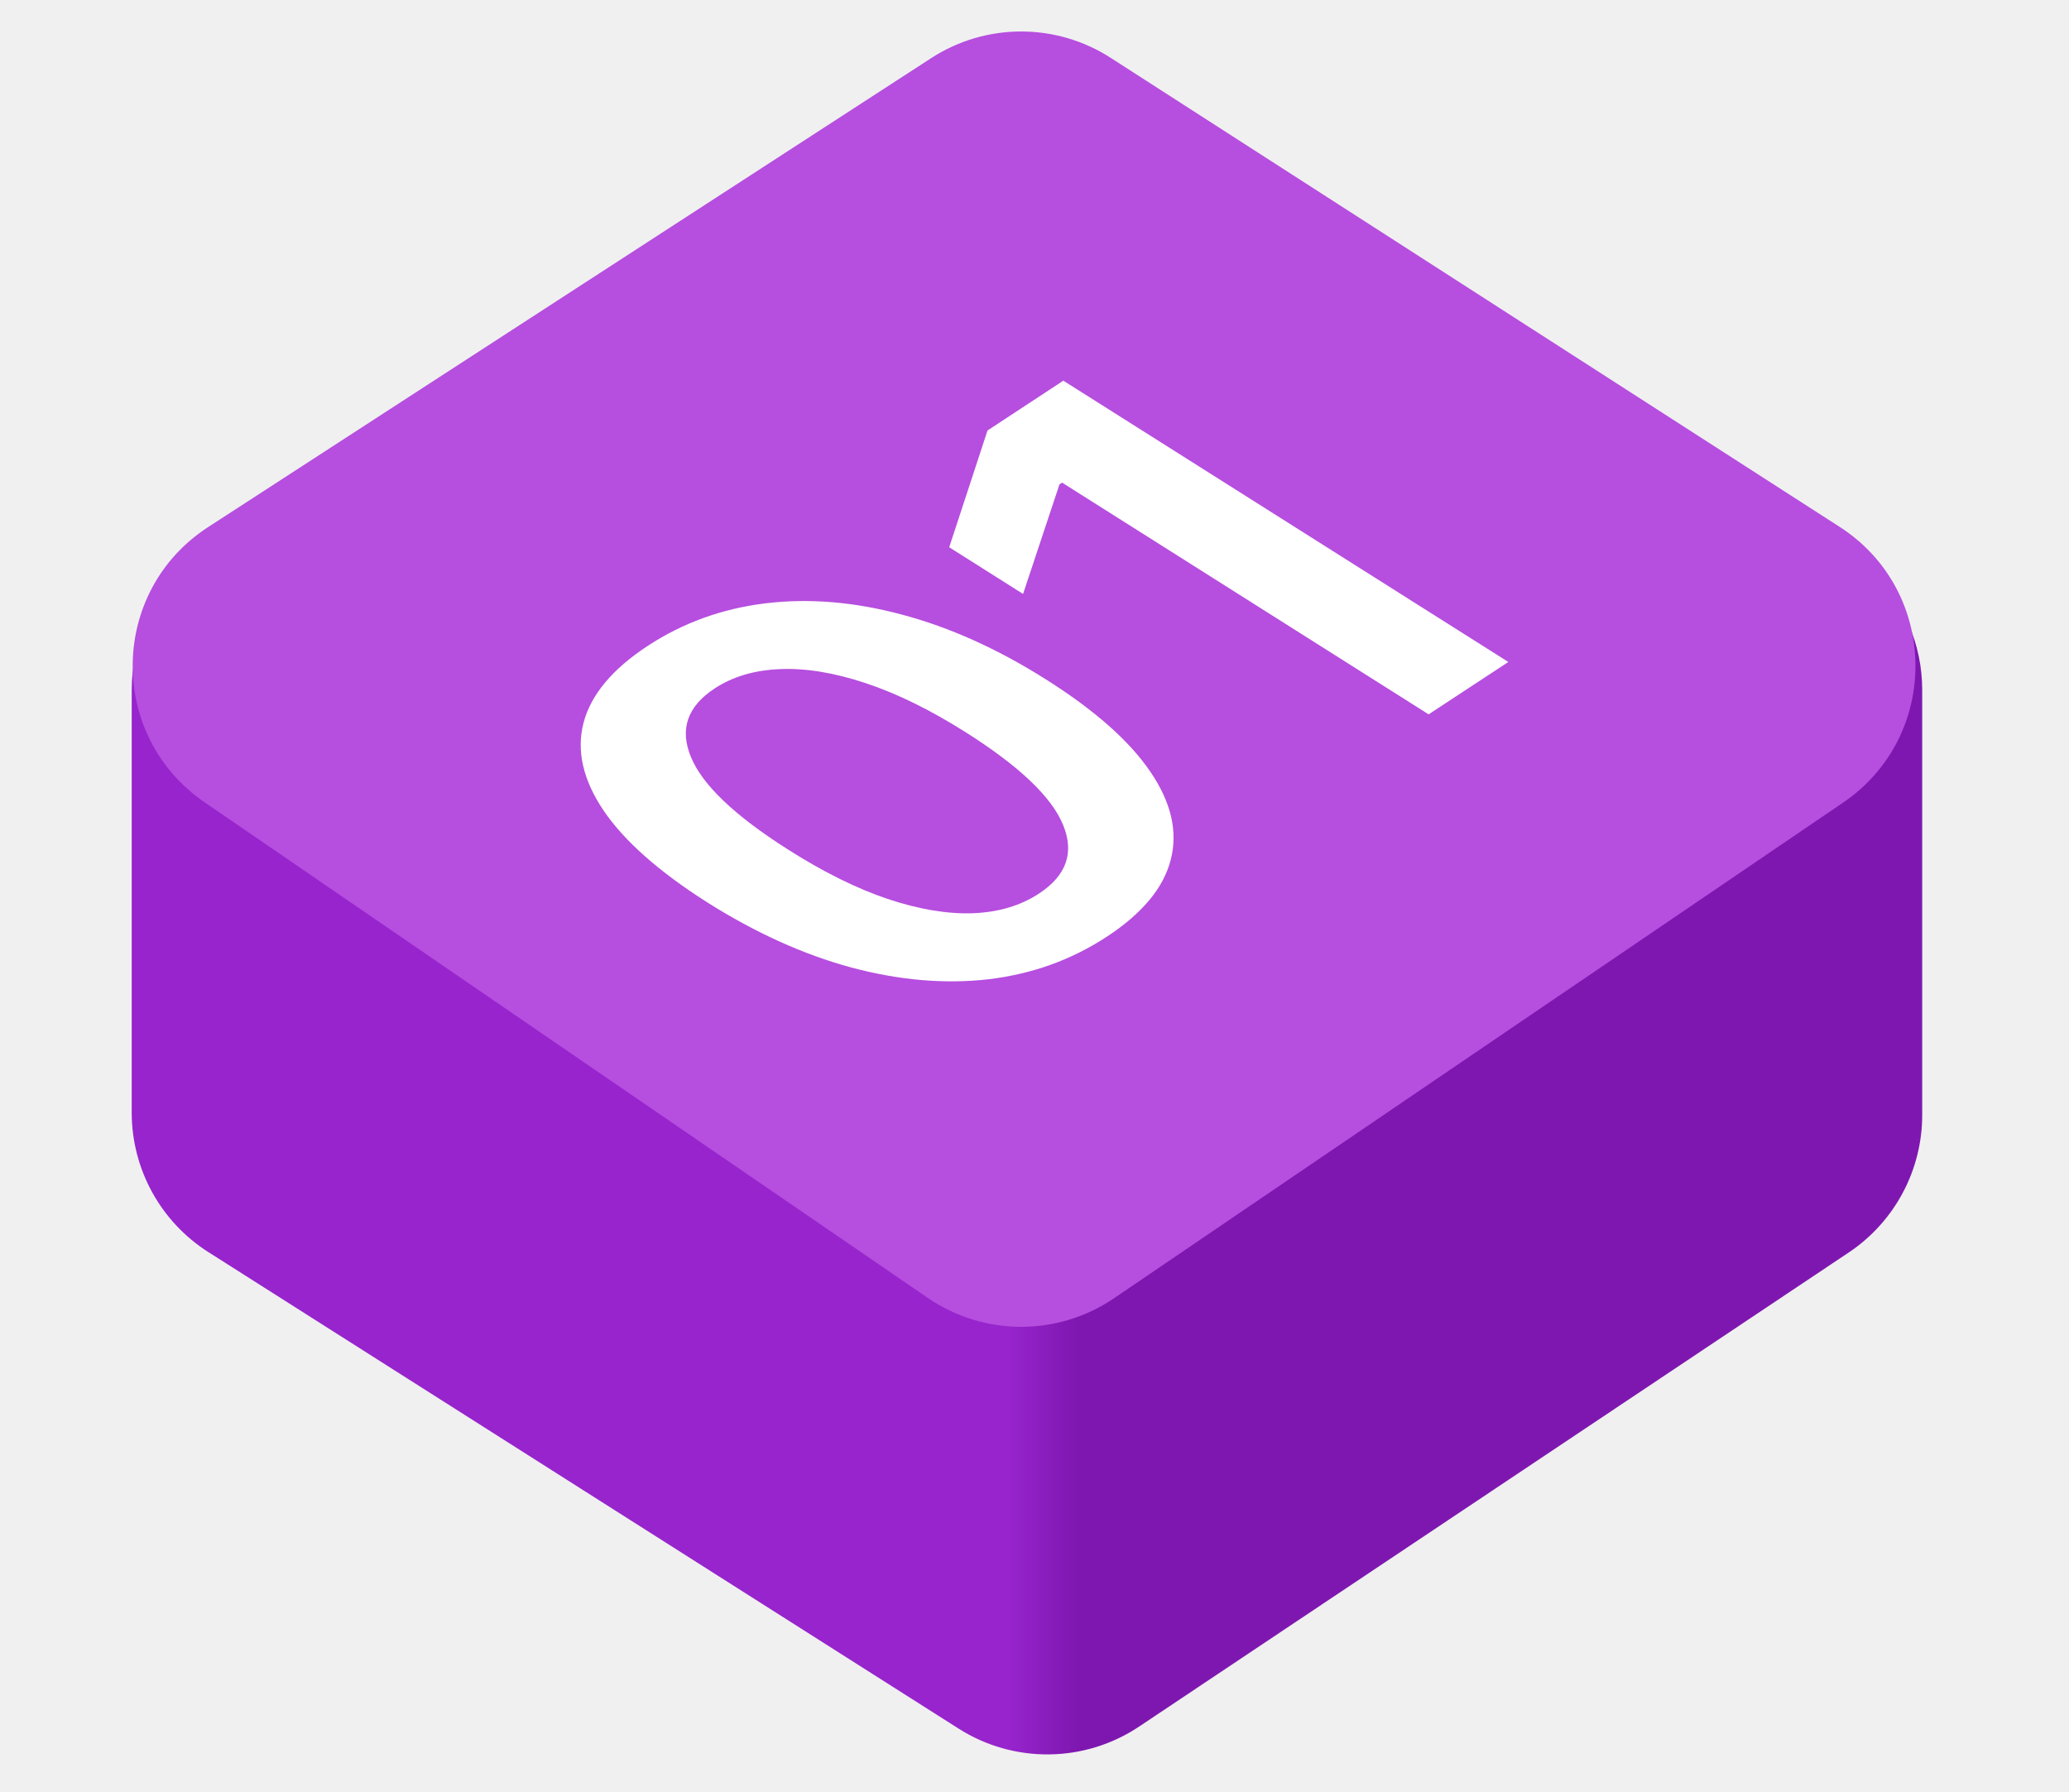
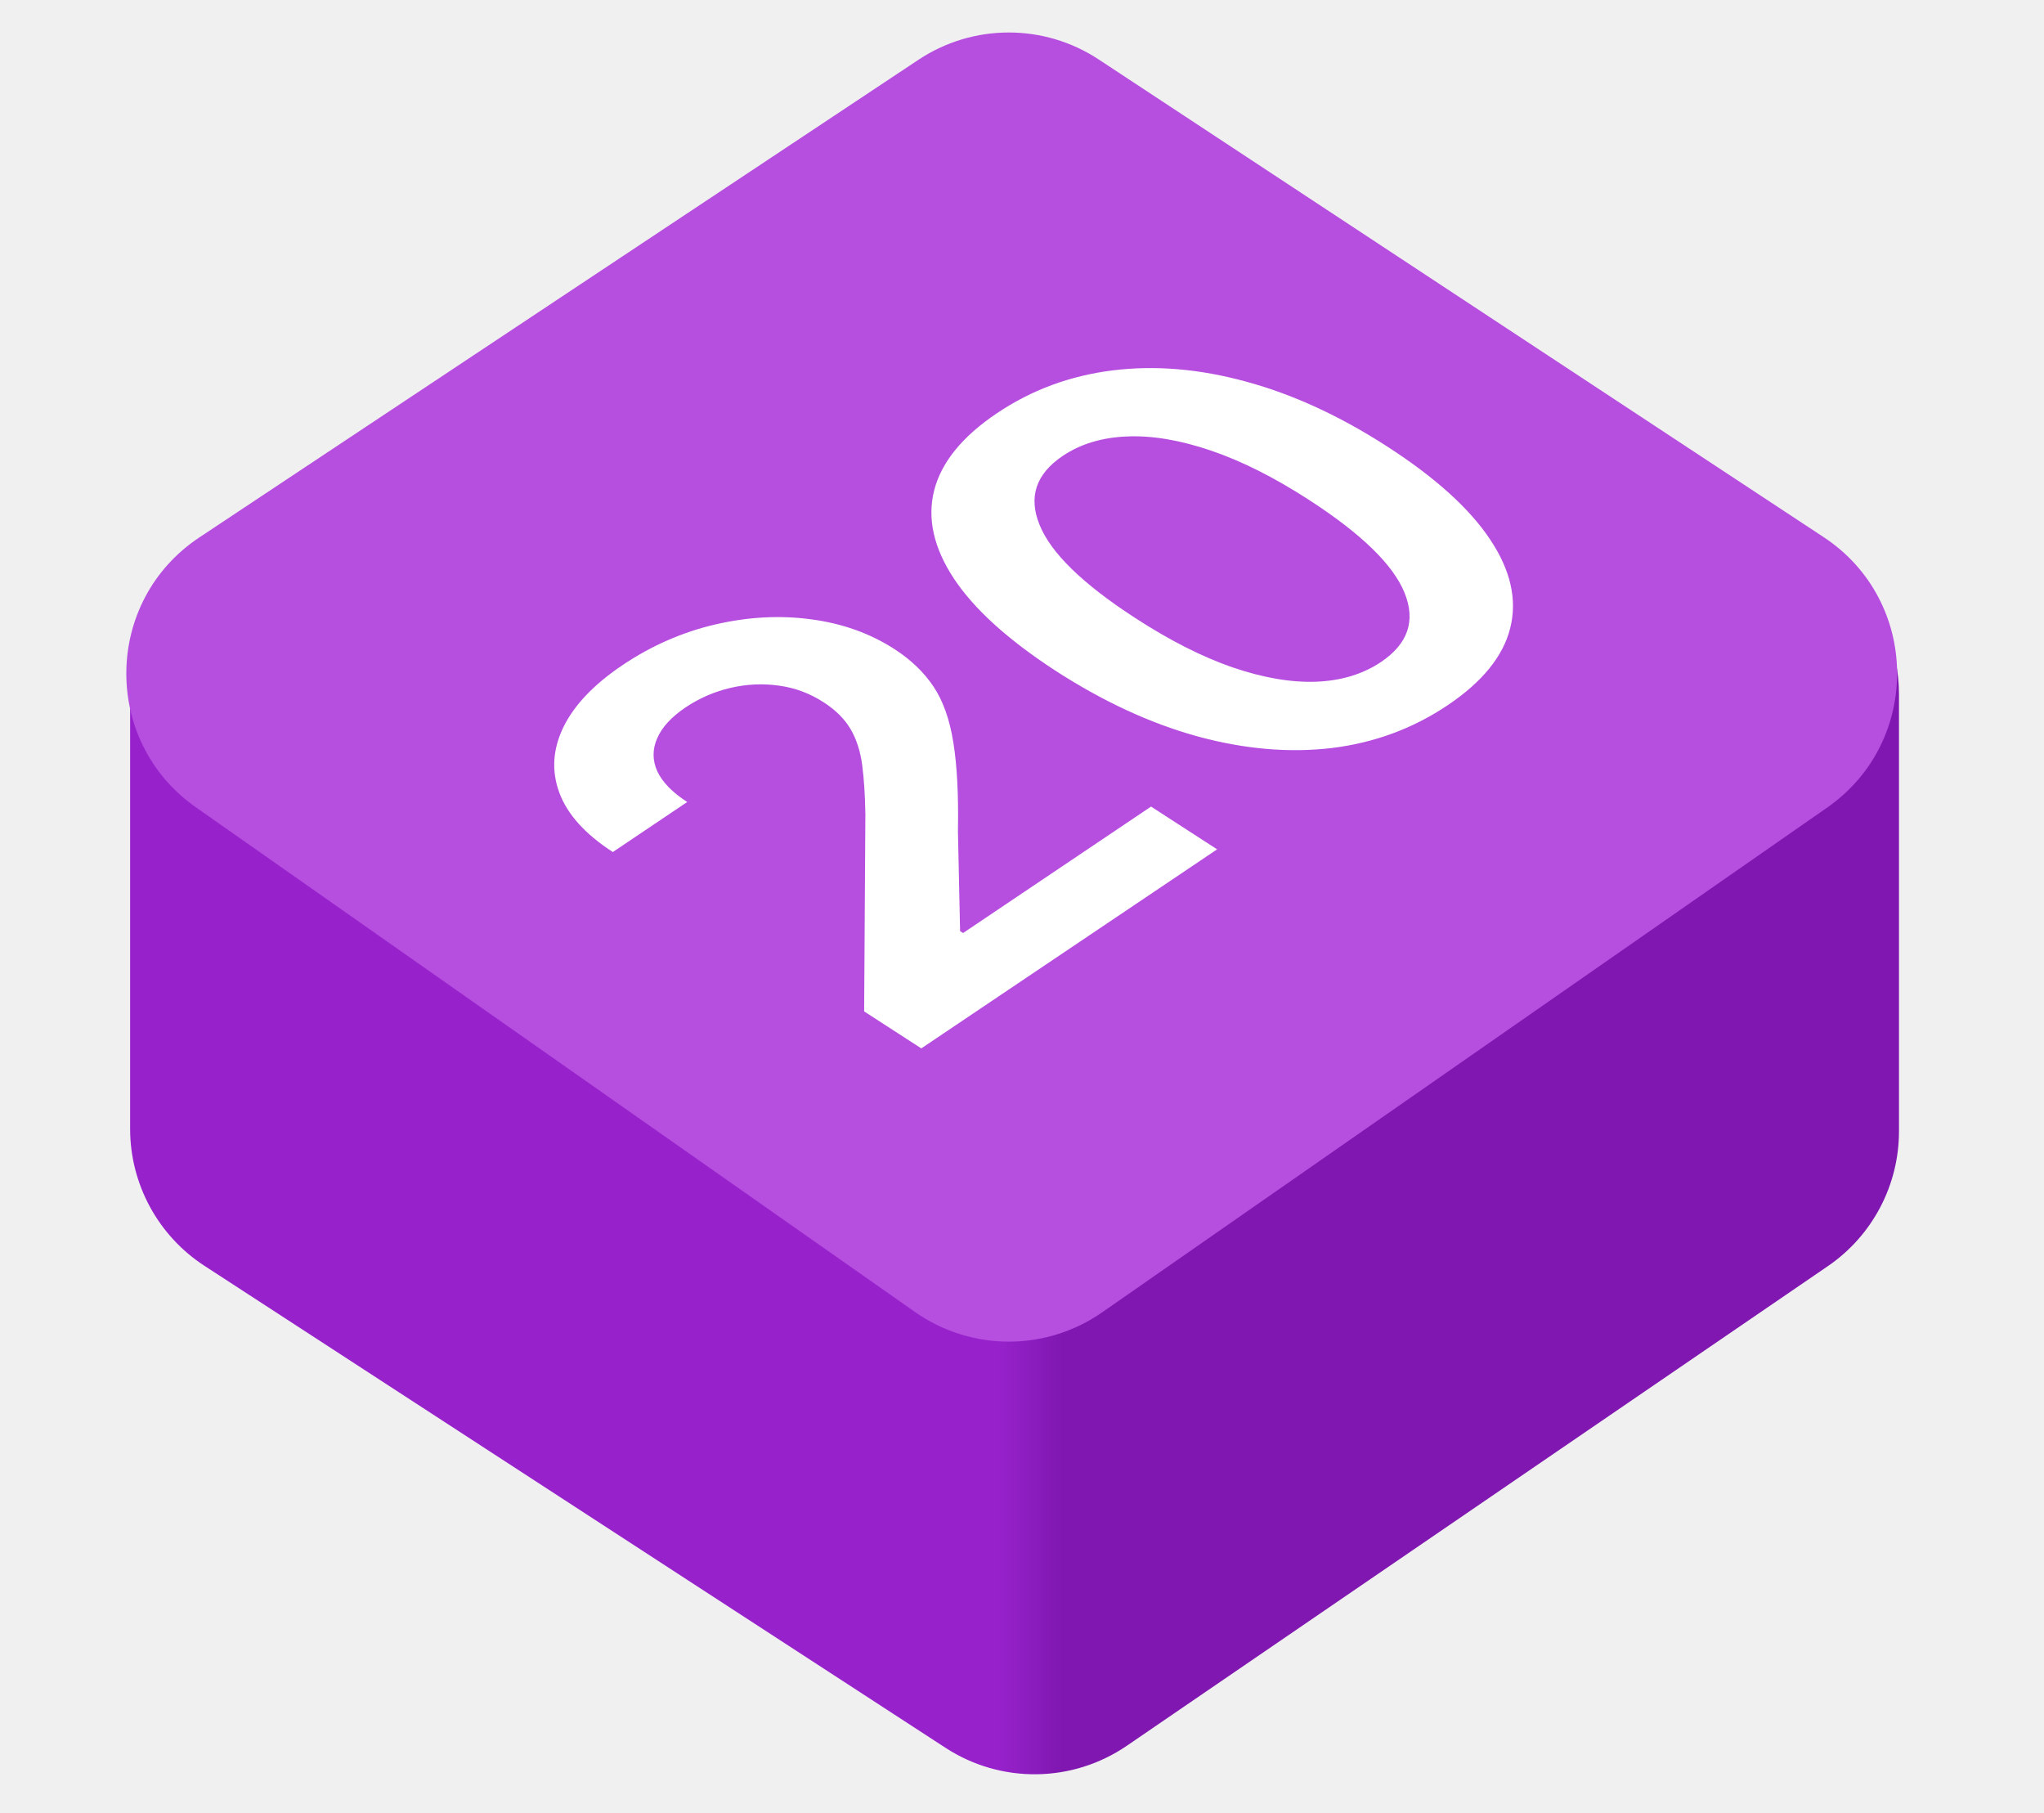
- <svg xmlns="http://www.w3.org/2000/svg" width="97" height="84" viewBox="0 0 97 84" fill="none">
-   <path d="M82.367 24.595H13.926C9.645 24.595 6.175 28.065 6.175 32.346V52.152C6.175 54.805 7.531 57.273 9.771 58.695L44.945 81.032C47.536 82.678 50.854 82.639 53.406 80.934L86.672 58.713C88.825 57.275 90.118 54.857 90.118 52.268V32.346C90.118 28.065 86.647 24.595 82.367 24.595Z" fill="url(#paint0_linear_90_3363)" />
-   <path d="M9.754 24.71L43.657 2.724C46.213 1.066 49.505 1.06 52.068 2.709L86.244 24.695C90.916 27.701 91.002 34.501 86.408 37.624L52.232 60.855C49.593 62.649 46.125 62.642 43.493 60.839L9.59 37.608C5.028 34.481 5.114 27.72 9.754 24.71Z" fill="#B64EDF" />
-   <path d="M51.901 43.902C50.242 44.991 48.394 45.658 46.357 45.902C44.319 46.138 42.177 45.956 39.929 45.358C37.682 44.751 35.42 43.729 33.145 42.291C30.877 40.848 29.261 39.415 28.296 37.992C27.331 36.56 27.018 35.189 27.358 33.881C27.704 32.568 28.704 31.369 30.355 30.284C32.007 29.198 33.849 28.532 35.879 28.283C37.91 28.035 40.042 28.21 42.276 28.808C44.517 29.402 46.772 30.416 49.04 31.85C51.322 33.292 52.952 34.733 53.93 36.174C54.909 37.606 55.228 38.981 54.888 40.298C54.555 41.611 53.56 42.812 51.901 43.902ZM48.712 41.886C50.002 41.039 50.377 39.966 49.839 38.665C49.301 37.355 47.779 35.908 45.273 34.324C43.616 33.277 42.052 32.509 40.582 32.022C39.112 31.534 37.78 31.315 36.585 31.365C35.383 31.41 34.356 31.713 33.503 32.273C32.221 33.116 31.852 34.19 32.397 35.495C32.935 36.796 34.444 38.234 36.923 39.809C38.58 40.865 40.143 41.642 41.613 42.138C43.09 42.63 44.429 42.853 45.631 42.808C46.826 42.758 47.853 42.451 48.712 41.886ZM49.852 17.844L70.715 31.031L66.978 33.486L49.793 22.623L49.672 22.703L47.964 27.842L44.501 25.653L46.297 20.18L49.852 17.844Z" fill="white" />
+ <svg xmlns="http://www.w3.org/2000/svg" width="97" height="86" viewBox="0 0 97 86" fill="none">
+   <path d="M82.367 25.185H13.926C9.646 25.185 6.175 28.655 6.175 32.936V53.559C6.175 56.182 7.502 58.627 9.701 60.057L44.874 82.929C47.498 84.636 50.891 84.596 53.475 82.829L86.743 60.073C88.855 58.629 90.118 56.235 90.118 53.676V32.936C90.118 28.655 86.648 25.185 82.367 25.185Z" fill="url(#paint0_linear_91_5368)" />
+   <path d="M9.458 25.5L43.586 2.836C46.176 1.116 49.542 1.11 52.138 2.82L86.543 25.485C91.121 28.501 91.206 35.187 86.707 38.319L52.303 62.266C49.633 64.124 46.086 64.118 43.423 62.249L9.294 38.302C4.826 35.167 4.911 28.519 9.458 25.5Z" fill="#B64EDF" />
+   <path d="M43.721 49.742L41.009 47.987L41.067 38.641C41.053 37.734 41.002 36.953 40.916 36.299C40.83 35.645 40.647 35.078 40.368 34.598C40.088 34.118 39.662 33.693 39.089 33.322C38.435 32.898 37.728 32.634 36.969 32.531C36.204 32.422 35.436 32.458 34.667 32.637C33.897 32.817 33.186 33.126 32.532 33.565C31.859 34.018 31.411 34.507 31.187 35.031C30.957 35.551 30.959 36.071 31.191 36.591C31.43 37.106 31.904 37.593 32.612 38.052L29.083 40.426C27.767 39.575 26.921 38.635 26.543 37.608C26.165 36.58 26.23 35.544 26.737 34.5C27.25 33.451 28.184 32.471 29.537 31.561C30.91 30.637 32.377 29.994 33.936 29.63C35.495 29.267 37.014 29.185 38.491 29.384C39.974 29.579 41.296 30.052 42.456 30.803C43.232 31.305 43.848 31.897 44.303 32.578C44.758 33.26 45.071 34.145 45.242 35.232C45.419 36.314 45.492 37.721 45.46 39.452L45.562 44.177L45.704 44.268L54.624 38.269L57.76 40.298L43.721 49.742ZM68.705 33.457C67.058 34.565 65.223 35.243 63.2 35.491C61.177 35.73 59.05 35.545 56.818 34.936C54.586 34.319 52.34 33.279 50.081 31.817C47.828 30.35 46.222 28.893 45.264 27.445C44.306 25.989 43.995 24.596 44.332 23.265C44.675 21.93 45.667 20.711 47.307 19.608C48.947 18.505 50.775 17.827 52.791 17.575C54.808 17.322 56.925 17.5 59.144 18.109C61.369 18.713 63.608 19.745 65.86 21.203C68.126 22.669 69.746 24.135 70.718 25.6C71.689 27.056 72.007 28.454 71.67 29.794C71.34 31.128 70.351 32.35 68.705 33.457ZM65.538 31.408C66.818 30.547 67.191 29.455 66.656 28.132C66.121 26.8 64.609 25.329 62.12 23.718C60.475 22.653 58.922 21.872 57.462 21.377C56.003 20.881 54.68 20.658 53.493 20.708C52.3 20.754 51.28 21.062 50.433 21.631C49.16 22.488 48.794 23.58 49.336 24.907C49.87 26.23 51.369 27.692 53.831 29.294C55.477 30.368 57.029 31.158 58.489 31.663C59.955 32.163 61.285 32.39 62.478 32.344C63.665 32.294 64.685 31.982 65.538 31.408Z" fill="white" />
  <defs>
-     <linearGradient id="paint0_linear_90_3363" x1="5.789" y1="53.581" x2="90.504" y2="53.581" gradientUnits="userSpaceOnUse">
-       <stop offset="0.49" stop-color="#9724CD" />
-       <stop offset="0.528" stop-color="#7E17B0" />
+     <linearGradient id="paint0_linear_91_5368" x1="5.789" y1="54.867" x2="90.504" y2="54.867" gradientUnits="userSpaceOnUse">
+       <stop offset="0.49" stop-color="#9722CC" />
+       <stop offset="0.528" stop-color="#7F17B0" />
    </linearGradient>
  </defs>
</svg>
